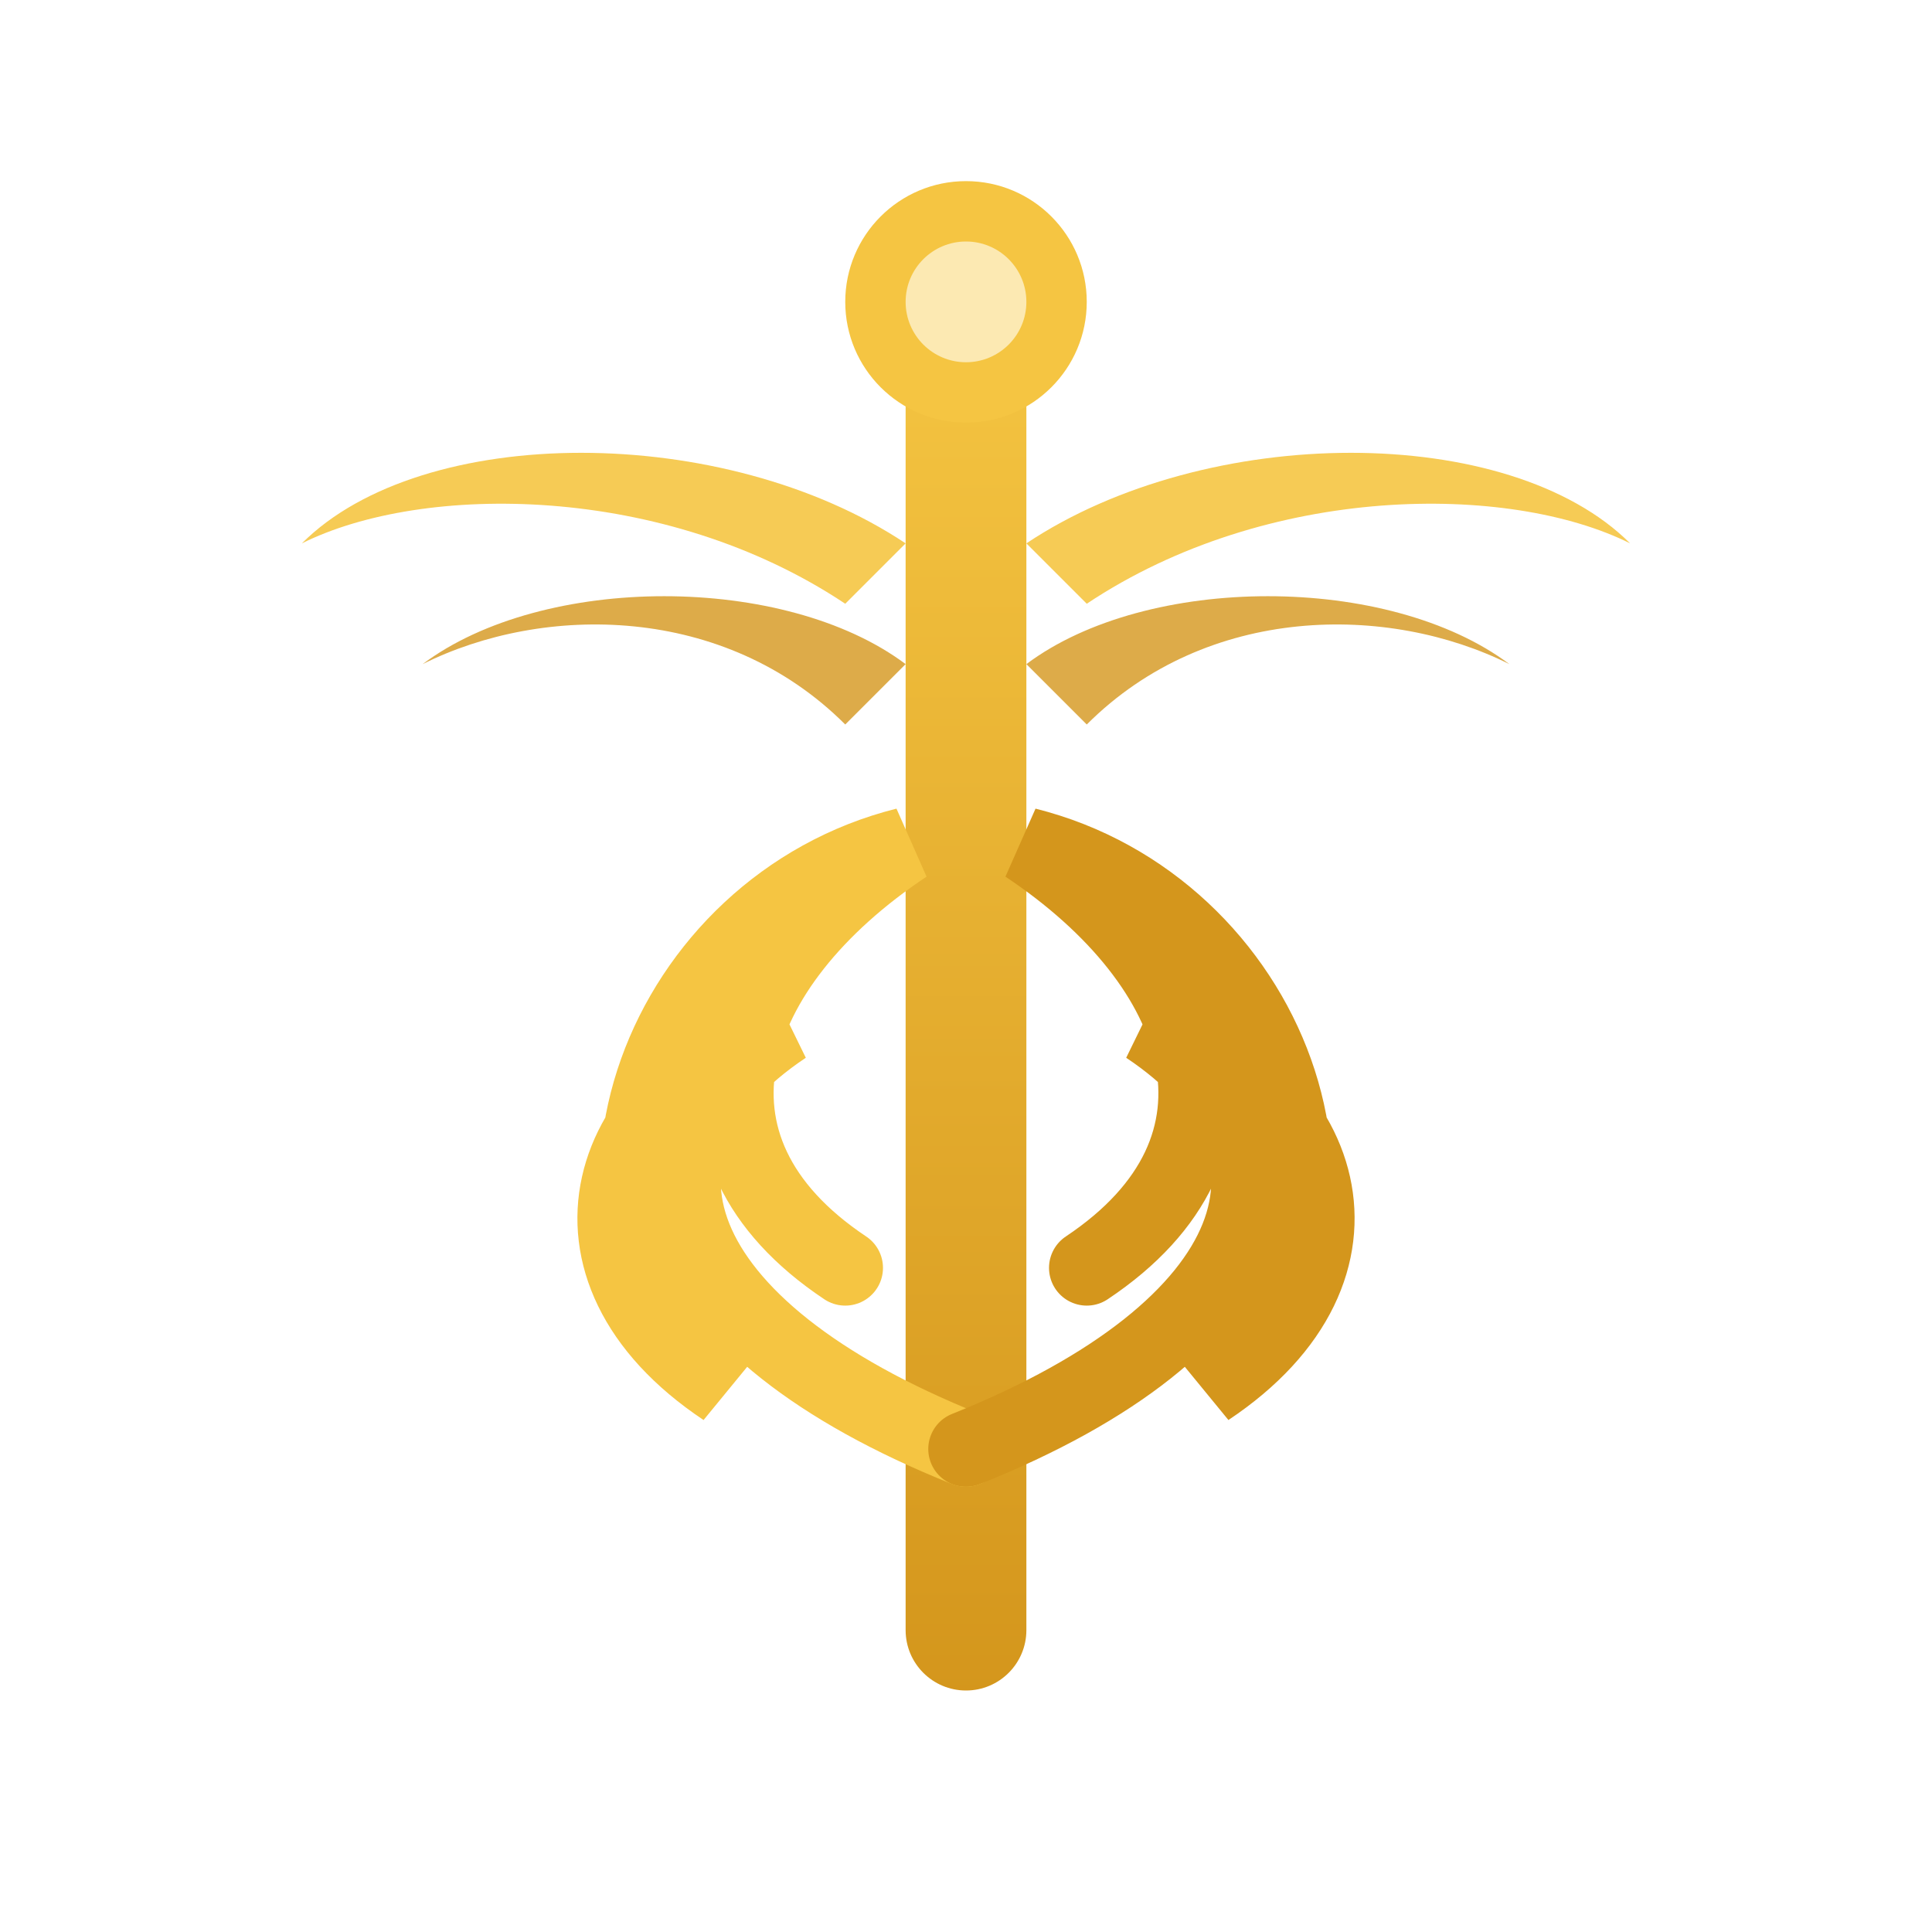
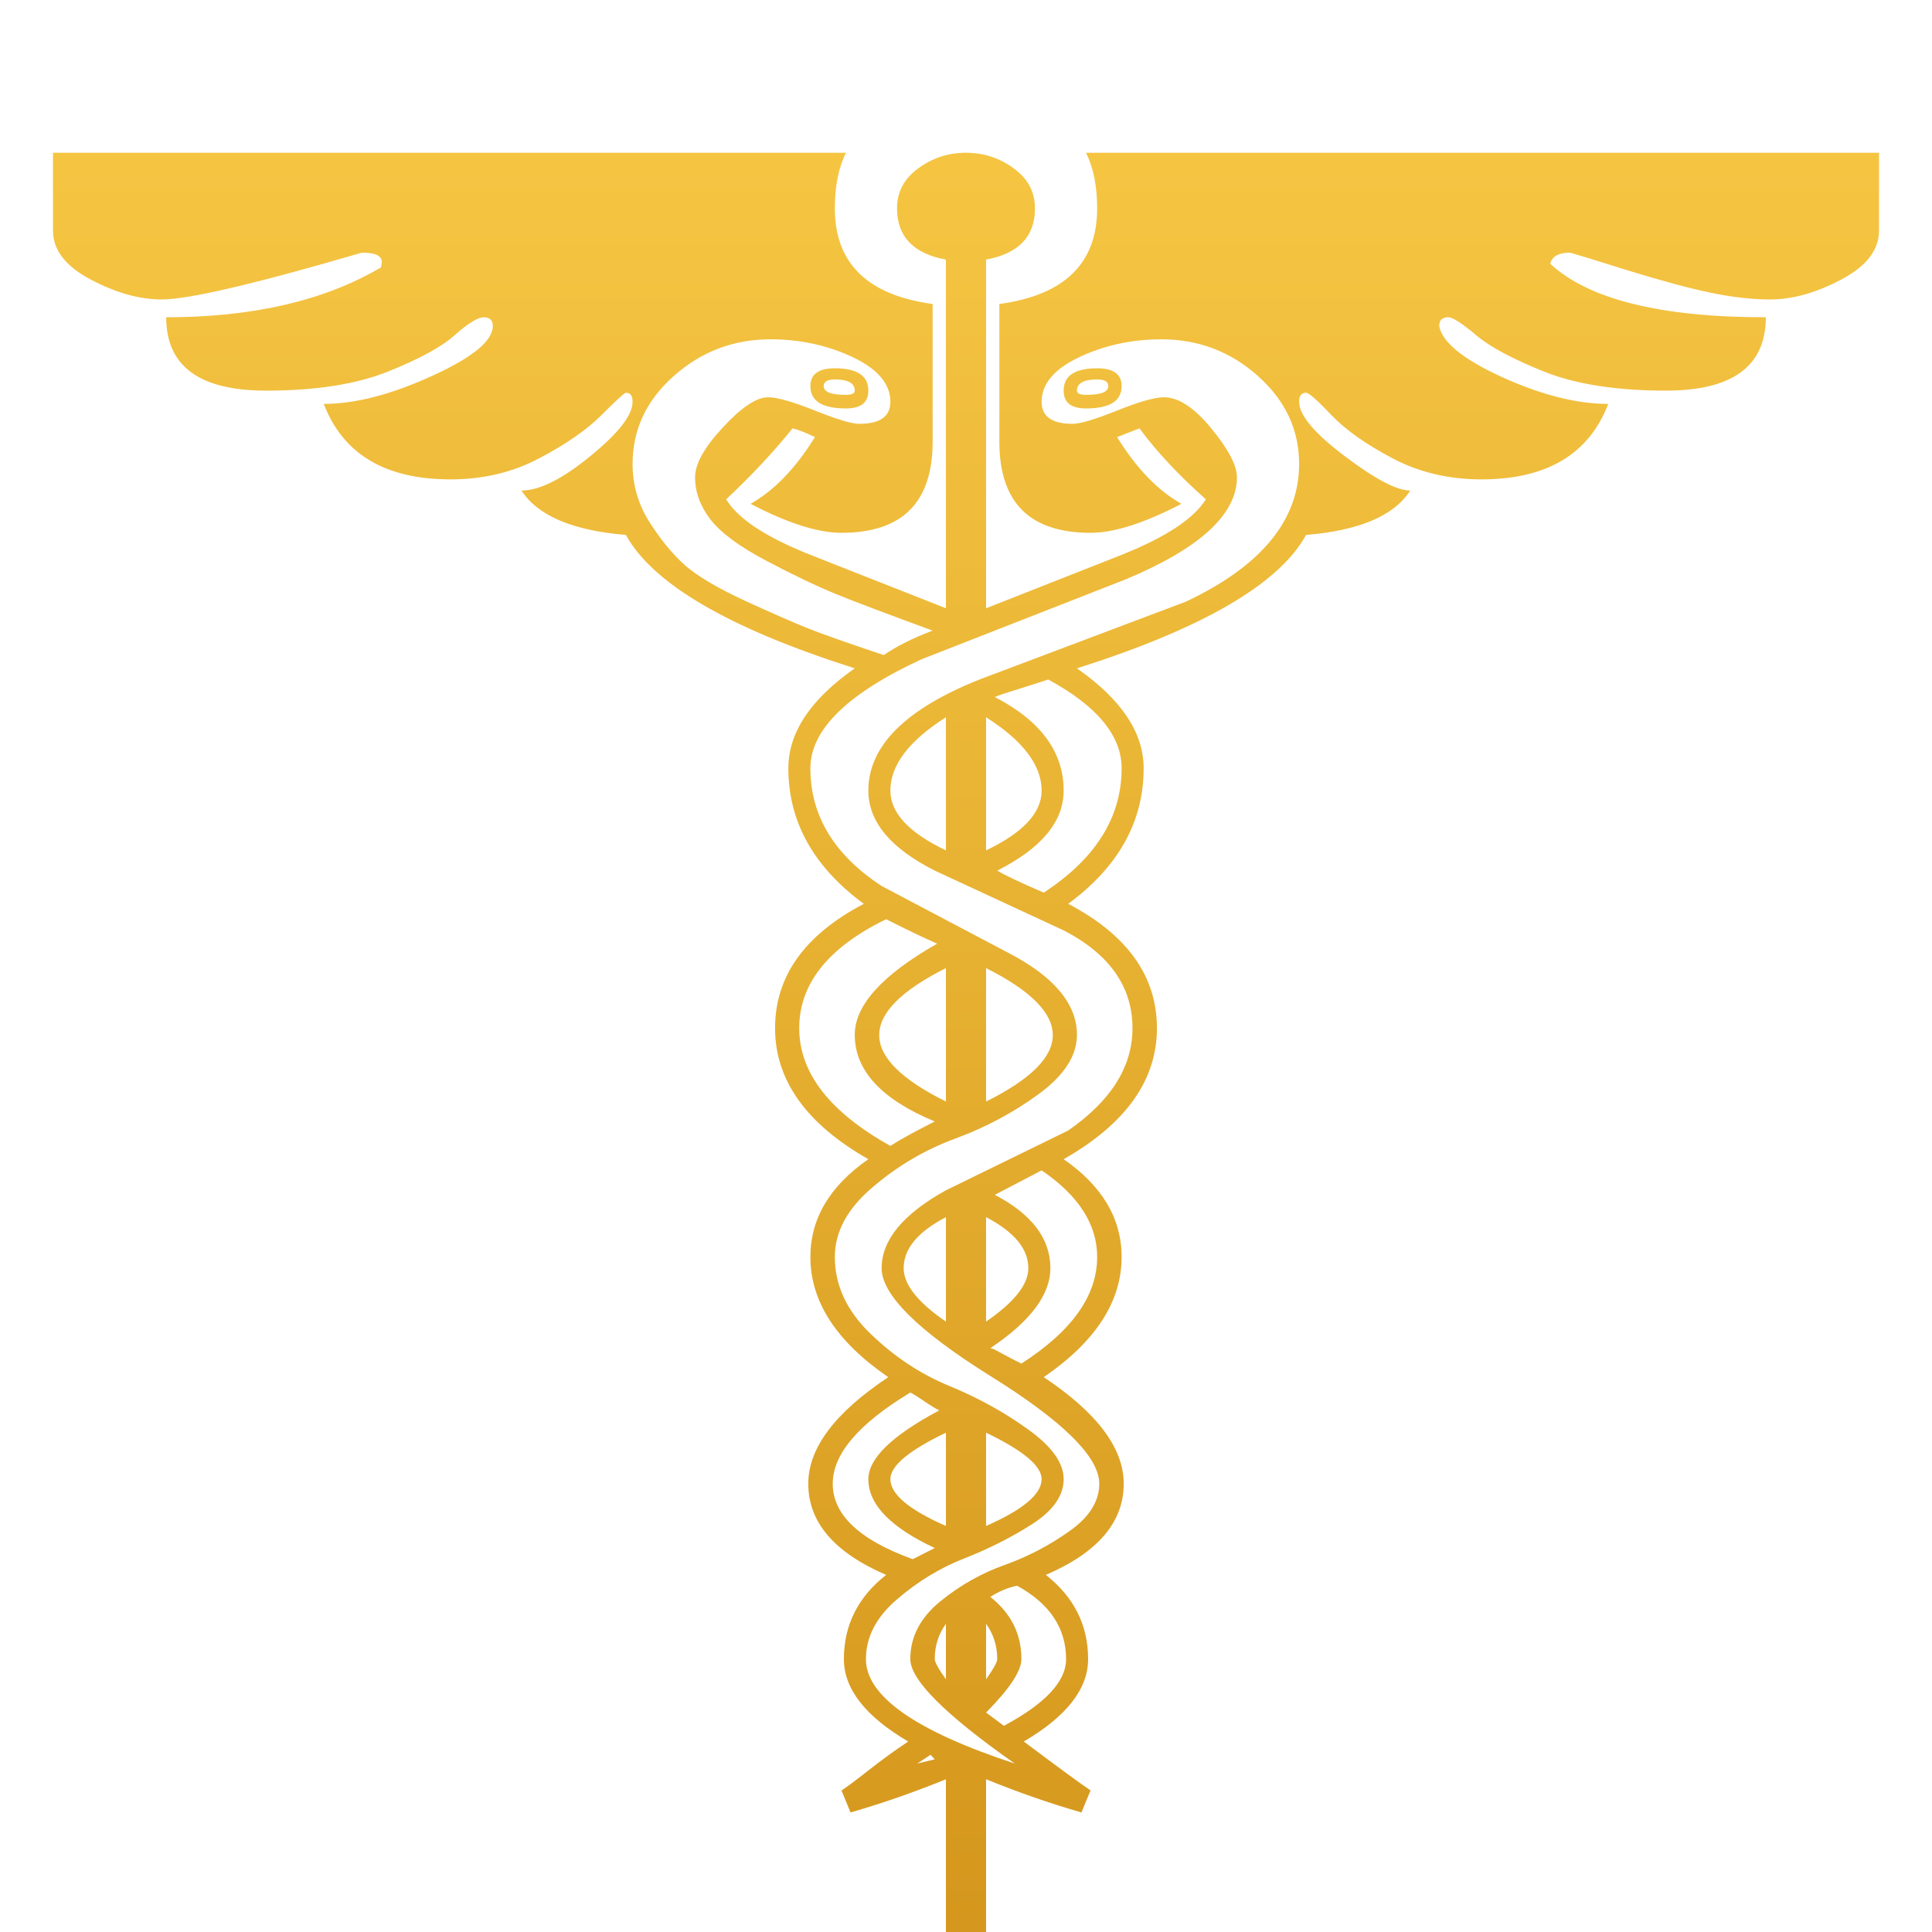
- <svg xmlns="http://www.w3.org/2000/svg" viewBox="0 0 64 64" width="64" height="64">
+ <svg xmlns="http://www.w3.org/2000/svg" viewBox="0 0 100 100">
  <defs>
-     <linearGradient id="gold" x1="0%" y1="0%" x2="0%" y2="100%">
-       <stop offset="0%" style="stop-color:#F5C542;stop-opacity:1" />
-       <stop offset="100%" style="stop-color:#D4961C;stop-opacity:1" />
+     <linearGradient id="g" x1="0%" y1="0%" x2="0%" y2="100%">
+       <stop offset="0%" stop-color="#F5C542" />
+       <stop offset="100%" stop-color="#D4961C" />
    </linearGradient>
  </defs>
-   <rect x="30" y="10" width="4" height="46" rx="2" fill="url(#gold)" />
-   <path d="M30 18 C24 14, 14 14, 10 18 C14 16, 22 16, 28 20" fill="#F5C542" opacity="0.9" />
-   <path d="M30 22 C26 19, 18 19, 14 22 C18 20, 24 20, 28 24" fill="#D4961C" opacity="0.8" />
-   <path d="M34 18 C40 14, 50 14, 54 18 C50 16, 42 16, 36 20" fill="#F5C542" opacity="0.9" />
-   <path d="M34 22 C38 19, 46 19, 50 22 C46 20, 40 20, 36 24" fill="#D4961C" opacity="0.8" />
-   <path d="M32 48 C22 44, 20 38, 26 34 C20 36, 18 42, 24 46 C18 40, 22 30, 30 28 C24 32, 22 38, 28 42" fill="none" stroke="#F5C542" stroke-width="2.5" stroke-linecap="round" />
-   <path d="M32 48 C42 44, 44 38, 38 34 C44 36, 46 42, 40 46 C46 40, 42 30, 34 28 C40 32, 42 38, 36 42" fill="none" stroke="#D4961C" stroke-width="2.5" stroke-linecap="round" />
-   <circle cx="32" cy="10" r="4" fill="#F5C542" />
-   <circle cx="32" cy="10" r="2" fill="#FFF8E1" opacity="0.7" />
+   <text x="50" y="50" font-size="115" text-anchor="middle" dominant-baseline="central" fill="url(#g)">☤</text>
</svg>
